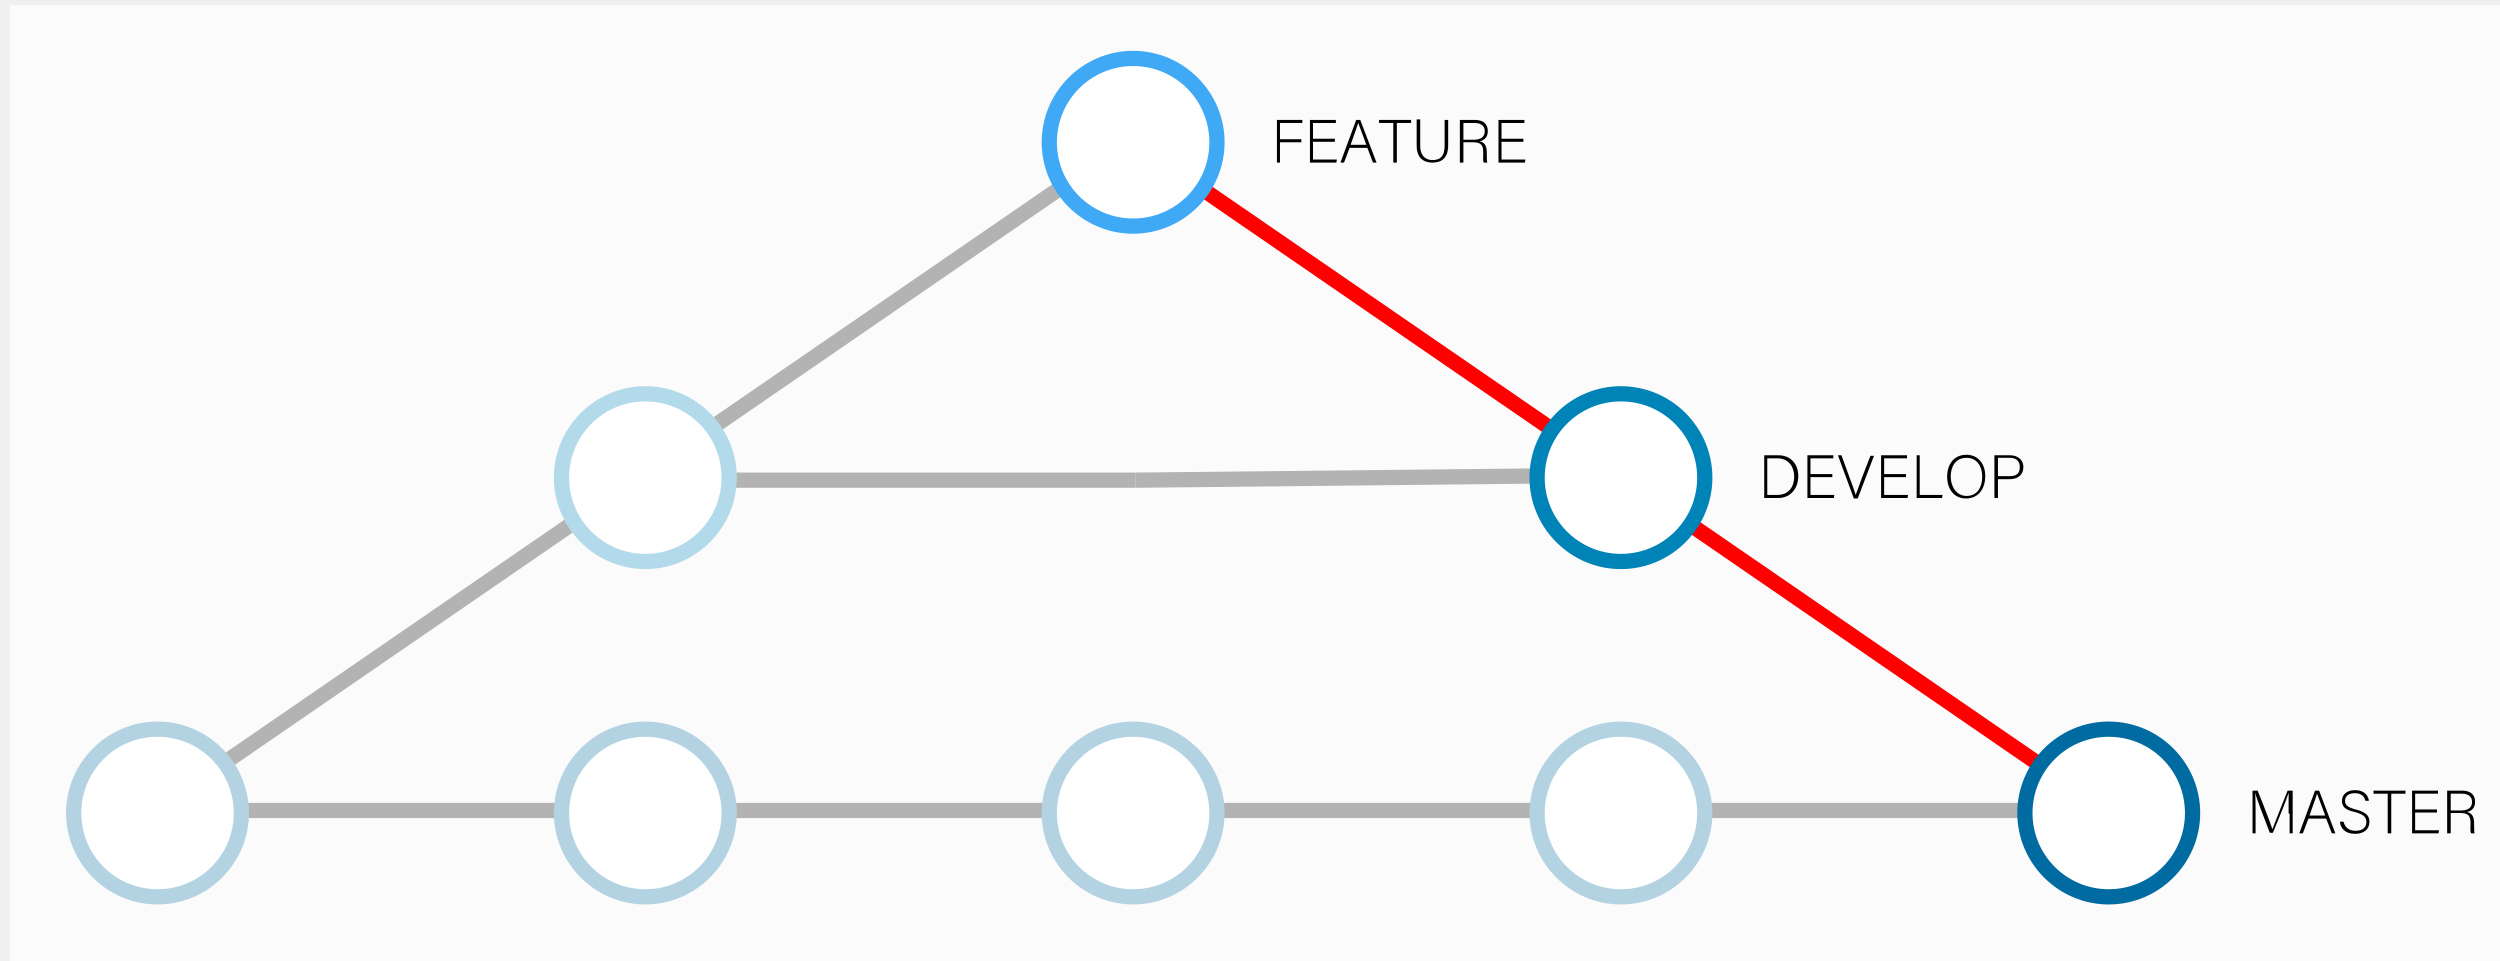
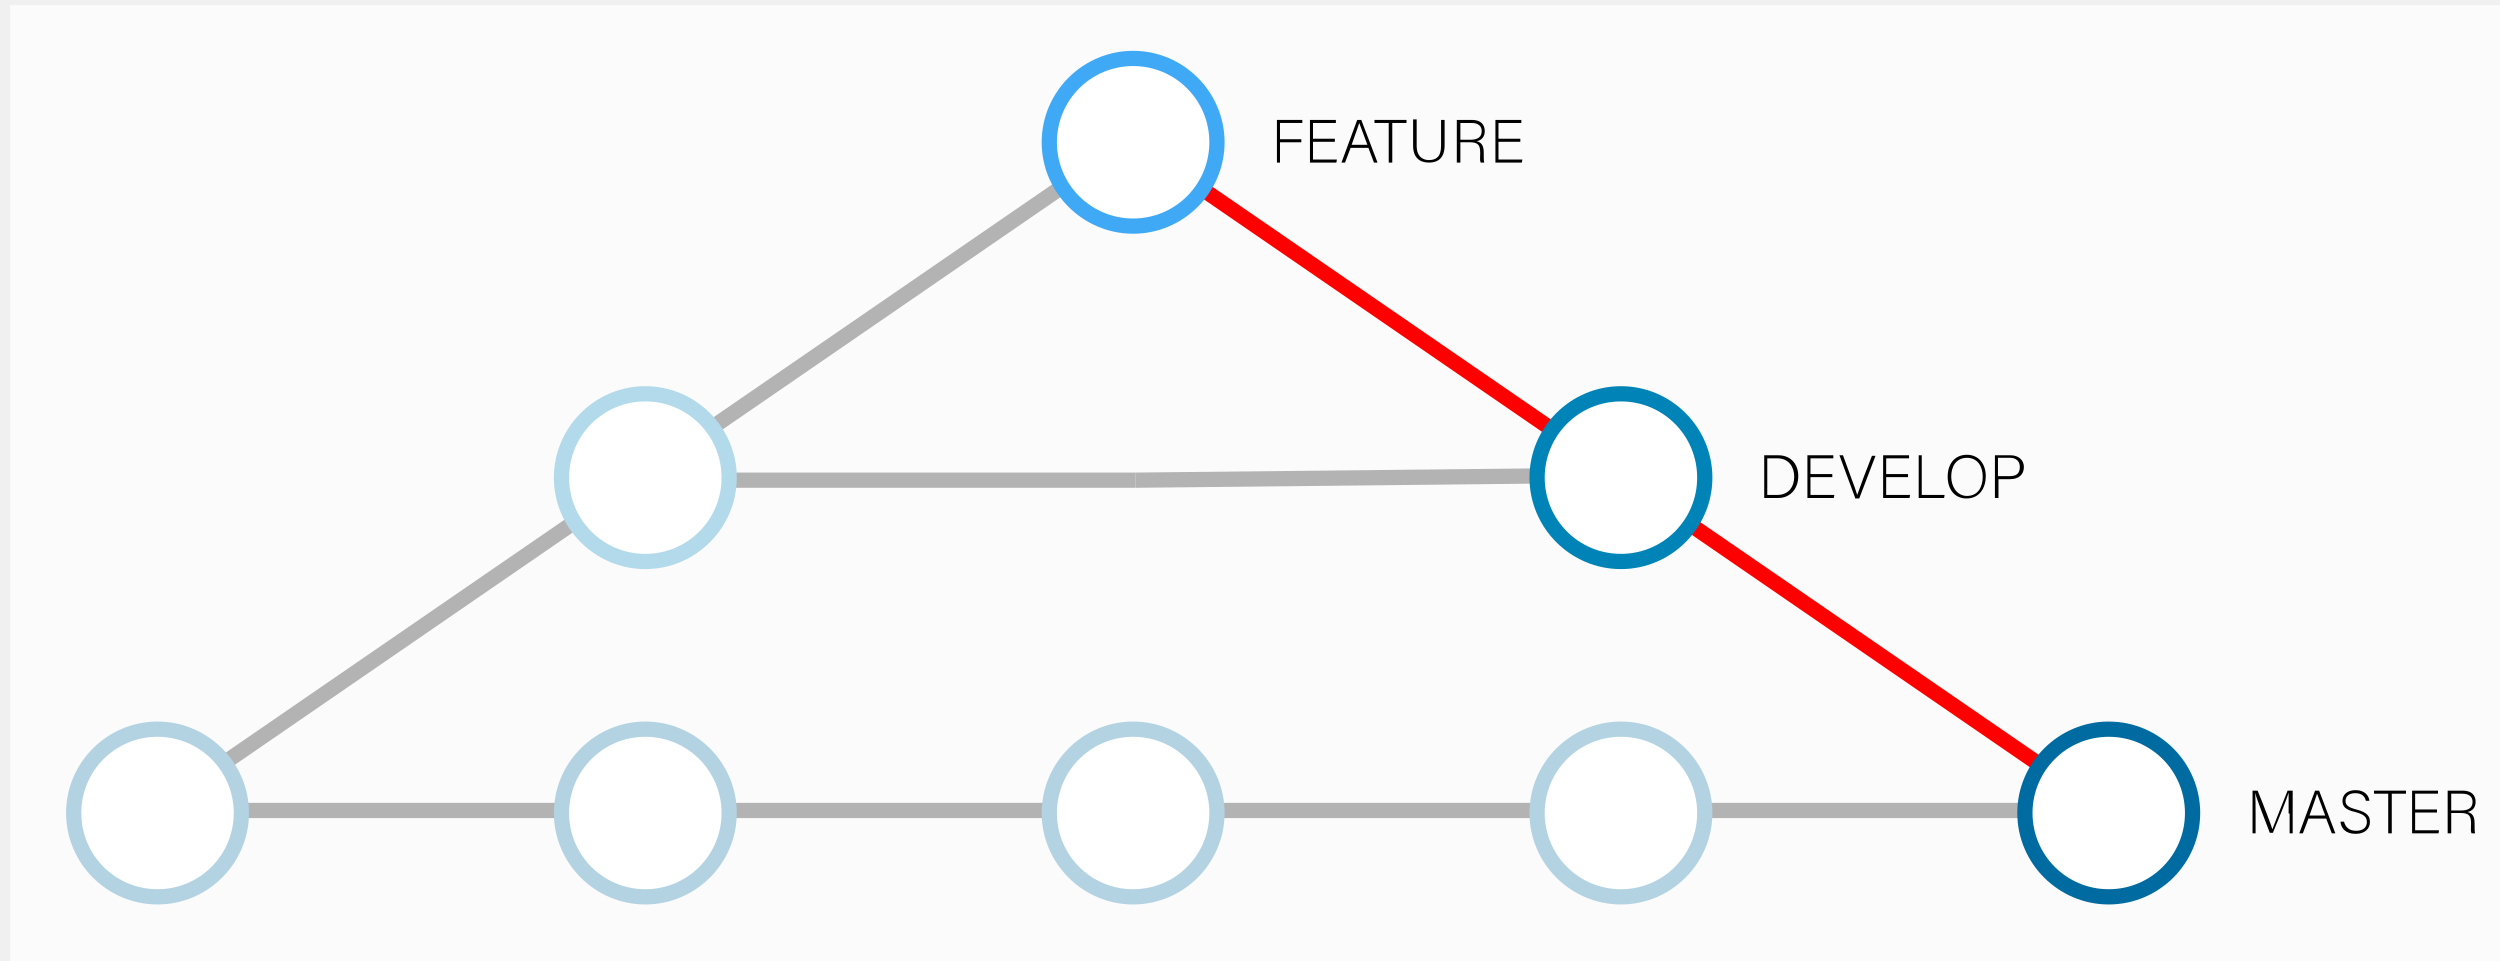
<svg xmlns="http://www.w3.org/2000/svg" version="1.1" x="0px" y="0px" viewBox="0 0 492 189" style="enable-background:new 0 0 492 189;" xml:space="preserve">
  <style type="text/css">
	.st0{fill:none;stroke:#000000;stroke-width:3;stroke-miterlimit:10;}
	.st1{fill:#FFFFFF;}
	.st2{fill:#0083B7;}
	.st3{fill:#006BA0;}
	.st4{opacity:0.7;fill:#FFFFFF;stroke:#FFFFFF;stroke-width:3;stroke-miterlimit:10;}
- 	.st5{display:none;}
- 	.st6{display:inline;fill:#FFFFFF;stroke:#000000;stroke-width:3;stroke-miterlimit:10;}
- 	.st7{fill:none;stroke:#FF0000;stroke-width:3;stroke-miterlimit:10;}
- 	.st8{fill:#3FA9F5;}
+ 	.st5{fill:none;stroke:#FF0000;stroke-width:3;stroke-miterlimit:10;}
+ 	.st6{fill:#3FA9F5;}
</style>
  <g id="Layer_5">
    <g>
      <line class="st0" x1="30.5" y1="159.5" x2="414.5" y2="159.5" />
    </g>
    <line class="st0" x1="30.5" y1="159.5" x2="126.5" y2="93.5" />
    <line class="st0" x1="222.5" y1="27.5" x2="126.5" y2="93.5" />
    <line class="st0" x1="223.5" y1="94.5" x2="127.5" y2="94.5" />
    <line class="st0" x1="223.5" y1="94.5" x2="318.5" y2="93.5" />
    <g>
      <circle class="st1" cx="127" cy="94" r="16.5" />
      <path class="st2" d="M127,79c8.3,0,15,6.7,15,15s-6.7,15-15,15s-15-6.7-15-15S118.7,79,127,79 M127,76c-9.9,0-18,8.1-18,18    s8.1,18,18,18s18-8.1,18-18S136.9,76,127,76L127,76z" />
    </g>
    <g>
      <circle class="st1" cx="31" cy="160" r="16.5" />
      <path class="st3" d="M31,145c8.3,0,15,6.7,15,15s-6.7,15-15,15s-15-6.7-15-15S22.7,145,31,145 M31,142c-9.9,0-18,8.1-18,18    s8.1,18,18,18s18-8.1,18-18S40.9,142,31,142L31,142z" />
    </g>
    <g>
      <circle class="st1" cx="127" cy="160" r="16.5" />
      <path class="st3" d="M127,145c8.3,0,15,6.7,15,15s-6.7,15-15,15s-15-6.7-15-15S118.7,145,127,145 M127,142c-9.9,0-18,8.1-18,18    s8.1,18,18,18s18-8.1,18-18S136.9,142,127,142L127,142z" />
    </g>
    <g>
      <circle class="st1" cx="223" cy="160" r="16.5" />
      <path class="st3" d="M223,145c8.3,0,15,6.7,15,15s-6.7,15-15,15s-15-6.7-15-15S214.7,145,223,145 M223,142c-9.9,0-18,8.1-18,18    s8.1,18,18,18s18-8.1,18-18S232.9,142,223,142L223,142z" />
    </g>
    <g>
      <circle class="st1" cx="319" cy="160" r="16.5" />
      <path class="st3" d="M319,145c8.3,0,15,6.7,15,15s-6.7,15-15,15s-15-6.7-15-15S310.7,145,319,145 M319,142c-9.9,0-18,8.1-18,18    s8.1,18,18,18s18-8.1,18-18S328.9,142,319,142L319,142z" />
    </g>
  </g>
  <g id="Layer_2">
    <rect x="3.5" y="2.5" class="st4" width="489" height="187" />
  </g>
-   <g id="Layer_3" class="st5">
-     <path class="st6" d="M106.5,256.5c0,0,50,6,50-34c0-37,46-32,46-32" />
-     <path class="st6" d="M206.5,190.5c0,0,50,6,50-34c0-37,46-32,46-32" />
-     <path class="st6" d="M398.5,190.5c0,0-50,6-50-34c0-37-46-32-46-32" />
-     <path class="st6" d="M491.5,256.5c0,0-50,6-50-34c0-37-46-32-46-32" />
-   </g>
  <g id="Layer_4">
-     <line class="st7" x1="222.5" y1="27.5" x2="318.5" y2="93.5" />
-     <line class="st7" x1="414.5" y1="159.5" x2="318.5" y2="93.5" />
+     <line class="st5" x1="222.5" y1="27.5" x2="318.5" y2="93.5" />
+     <line class="st5" x1="414.5" y1="159.5" x2="318.5" y2="93.5" />
  </g>
  <g id="Layer_1">
    <g>
      <circle class="st1" cx="319" cy="94" r="16.5" />
      <path class="st2" d="M319,79c8.3,0,15,6.7,15,15s-6.7,15-15,15s-15-6.7-15-15S310.7,79,319,79 M319,76c-9.9,0-18,8.1-18,18    s8.1,18,18,18s18-8.1,18-18S328.9,76,319,76L319,76z" />
    </g>
    <g>
      <circle class="st1" cx="415" cy="160" r="16.5" />
      <path class="st3" d="M415,145c8.3,0,15,6.7,15,15s-6.7,15-15,15s-15-6.7-15-15S406.7,145,415,145 M415,142c-9.9,0-18,8.1-18,18    s8.1,18,18,18s18-8.1,18-18S424.9,142,415,142L415,142z" />
    </g>
    <g>
      <circle class="st1" cx="223" cy="28" r="16.5" />
-       <path class="st8" d="M223,13c8.3,0,15,6.7,15,15s-6.7,15-15,15s-15-6.7-15-15S214.7,13,223,13 M223,10c-9.9,0-18,8.1-18,18    s8.1,18,18,18s18-8.1,18-18S232.9,10,223,10L223,10z" />
+       <path class="st6" d="M223,13c8.3,0,15,6.7,15,15s-6.7,15-15,15s-15-6.7-15-15S214.7,13,223,13 M223,10c-9.9,0-18,8.1-18,18    s8.1,18,18,18s18-8.1,18-18S232.9,10,223,10L223,10z" />
    </g>
    <g>
-       <g>
-         <path d="M251.2,23.6h5.1v0.6h-4.4v3.2h4.2V28h-4.2v4h-0.6V23.6z" />
-         <path d="M262.7,27.9h-4.3v3.5h4.7L263,32h-5.2v-8.4h5.1v0.6h-4.5v3.1h4.3V27.9z" />
-         <path d="M265.6,29.1l-1.1,2.9h-0.7l3.1-8.4h0.8l3.2,8.4h-0.7l-1.1-2.9H265.6z M268.9,28.5c-0.9-2.5-1.4-3.7-1.6-4.3h0     c-0.2,0.6-0.7,2.1-1.5,4.3H268.9z" />
-         <path d="M274.2,24.2h-2.8v-0.6h6.3v0.6h-2.8V32h-0.7V24.2z" />
-         <path d="M279.5,23.6v5.1c0,2.2,1.3,2.8,2.4,2.8c1.4,0,2.4-0.6,2.4-2.8v-5.1h0.7v5c0,2.6-1.4,3.4-3.1,3.4c-1.7,0-3.1-0.9-3.1-3.3     v-5.2H279.5z" />
-         <path d="M288,28.1V32h-0.7v-8.4h3c1.7,0,2.5,0.9,2.5,2.2c0,1.1-0.6,1.8-1.6,2c0.9,0.2,1.4,0.8,1.4,2.2v0.3c0,0.6,0,1.4,0.1,1.7     h-0.7c-0.2-0.4-0.1-1-0.1-1.8V30c0-1.4-0.4-2-2-2H288z M288,27.5h2c1.5,0,2.2-0.6,2.2-1.7c0-1-0.7-1.6-2-1.6H288V27.5z" />
-         <path d="M299.8,27.9h-4.3v3.5h4.7l-0.1,0.6h-5.2v-8.4h5.1v0.6h-4.5v3.1h4.3V27.9z" />
-       </g>
+       <path d="M251.2,23.6h5.1v0.6h-4.4v3.2h4.2V28h-4.2v4h-0.6V23.6z" />
+       <path d="M262.7,27.9h-4.3v3.5h4.7L263,32h-5.2v-8.4h5.1v0.6h-4.5v3.1h4.3V27.9z" />
+       <path d="M265.8,29.1l-1.1,2.9h-0.7l3.1-8.4h0.8l3.2,8.4h-0.7l-1.1-2.9H265.8z M269.1,28.5c-0.9-2.5-1.4-3.7-1.6-4.3h0    c-0.2,0.6-0.7,2.1-1.5,4.3H269.1z" />
+       <path d="M273.3,24.2h-2.8v-0.6h6.3v0.6h-2.8V32h-0.7V24.2z" />
+       <path d="M278.8,23.6v5.1c0,2.2,1.3,2.8,2.4,2.8c1.4,0,2.4-0.6,2.4-2.8v-5.1h0.7v5c0,2.6-1.4,3.4-3.1,3.4c-1.7,0-3.1-0.9-3.1-3.3    v-5.2H278.8z" />
+       <path d="M287.4,28.1V32h-0.7v-8.4h3c1.7,0,2.5,0.9,2.5,2.2c0,1.1-0.6,1.8-1.6,2c0.9,0.2,1.4,0.8,1.4,2.2v0.3c0,0.6,0,1.4,0.1,1.7    h-0.7c-0.2-0.4-0.1-1-0.1-1.8V30c0-1.4-0.4-2-2-2H287.4z M287.4,27.5h2c1.5,0,2.2-0.6,2.2-1.7c0-1-0.7-1.6-2-1.6h-2.2V27.5z" />
+       <path d="M299.2,27.9h-4.3v3.5h4.7l-0.1,0.6h-5.2v-8.4h5.1v0.6h-4.5v3.1h4.3V27.9z" />
    </g>
    <g>
-       <g>
-         <path d="M347.2,89.6h2.8c2.3,0,3.9,1.6,3.9,4.1c0,2.5-1.6,4.3-3.9,4.3h-2.8V89.6z M347.8,97.4h2c2.2,0,3.3-1.6,3.3-3.6     c0-1.8-1-3.6-3.3-3.6h-2V97.4z" />
-         <path d="M360.6,93.9h-4.3v3.5h4.7l-0.1,0.6h-5.2v-8.4h5.1v0.6h-4.5v3.1h4.3V93.9z" />
-         <path d="M364.8,98l-3.1-8.4h0.7L364,94c0.5,1.3,1,2.7,1.2,3.4h0c0.2-0.6,0.8-2.1,1.2-3.3l1.7-4.4h0.7l-3.2,8.4H364.8z" />
-         <path d="M375.1,93.9h-4.3v3.5h4.7l-0.1,0.6h-5.2v-8.4h5.1v0.6h-4.5v3.1h4.3V93.9z" />
-         <path d="M377.2,89.6h0.6v7.8h4.5l-0.1,0.6h-5V89.6z" />
-         <path d="M390.7,93.7c0,2.3-1.2,4.4-3.8,4.4c-2.4,0-3.7-1.9-3.7-4.3c0-2.4,1.3-4.3,3.8-4.3C389.3,89.5,390.7,91.3,390.7,93.7z      M383.9,93.8c0,1.9,1.1,3.8,3.1,3.8c2.2,0,3.1-1.8,3.1-3.8c0-2-1-3.7-3.1-3.7C384.8,90.1,383.9,91.9,383.9,93.8z" />
-         <path d="M392.6,89.6h3c1.5,0,2.6,0.9,2.6,2.3c0,1.5-1,2.4-2.7,2.4h-2.3V98h-0.7V89.6z M393.3,93.7h2.3c1.4,0,1.9-0.7,1.9-1.8     c0-1.1-0.7-1.8-1.9-1.8h-2.4V93.7z" />
-       </g>
+       <path d="M347.2,89.6h2.8c2.3,0,3.9,1.6,3.9,4.1c0,2.5-1.6,4.3-3.9,4.3h-2.8V89.6z M347.8,97.4h2c2.2,0,3.3-1.6,3.3-3.6    c0-1.8-1-3.6-3.3-3.6h-2V97.4z" />
+       <path d="M360.6,93.9h-4.3v3.5h4.7l-0.1,0.6h-5.2v-8.4h5.1v0.6h-4.5v3.1h4.3V93.9z" />
+       <path d="M365.1,98l-3.1-8.4h0.7l1.6,4.4c0.5,1.3,1,2.7,1.2,3.4h0c0.2-0.6,0.8-2.1,1.2-3.3l1.7-4.4h0.7l-3.2,8.4H365.1z" />
+       <path d="M375.5,93.9h-4.3v3.5h4.7l-0.1,0.6h-5.2v-8.4h5.1v0.6h-4.5v3.1h4.3V93.9z" />
+       <path d="M377.6,89.6h0.6v7.8h4.5l-0.1,0.6h-5V89.6z" />
+       <path d="M390.8,93.7c0,2.3-1.2,4.4-3.8,4.4c-2.4,0-3.7-1.9-3.7-4.3c0-2.4,1.3-4.3,3.8-4.3C389.4,89.5,390.8,91.3,390.8,93.7z     M384,93.8c0,1.9,1.1,3.8,3.1,3.8c2.2,0,3.1-1.8,3.1-3.8c0-2-1-3.7-3.1-3.7C384.9,90.1,384,91.9,384,93.8z" />
+       <path d="M392.7,89.6h3c1.5,0,2.6,0.9,2.6,2.3c0,1.5-1,2.4-2.7,2.4h-2.3V98h-0.7V89.6z M393.3,93.7h2.3c1.4,0,1.9-0.7,1.9-1.8    c0-1.1-0.7-1.8-1.9-1.8h-2.4V93.7z" />
    </g>
    <g>
-       <g>
-         <path d="M450.4,160.1c0-1.6,0-3.2,0-4.1h0c-0.3,1.1-2,5.3-3.1,7.9h-0.6c-0.8-2.1-2.6-6.7-2.9-7.9h0c0.1,1,0.1,2.9,0.1,4.4v3.6     h-0.6v-8.4h1c1.2,2.9,2.6,6.6,2.9,7.6h0c0.2-0.6,1.9-4.8,3-7.6h1v8.4h-0.6V160.1z" />
-         <path d="M454.3,161.1l-1.1,2.9h-0.7l3.1-8.4h0.8l3.2,8.4h-0.7l-1.1-2.9H454.3z M457.6,160.5c-0.9-2.5-1.4-3.7-1.6-4.3h0     c-0.2,0.6-0.7,2.1-1.5,4.3H457.6z" />
-         <path d="M461.2,161.7c0.3,1.1,1,1.8,2.4,1.8c1.5,0,2.1-0.8,2.1-1.7c0-0.9-0.4-1.5-2.3-2c-1.8-0.4-2.5-1-2.5-2.2     c0-1.1,0.8-2.1,2.6-2.1c1.8,0,2.6,1.1,2.7,2.1h-0.7c-0.2-0.9-0.8-1.5-2.1-1.5c-1.2,0-1.9,0.6-1.9,1.5c0,0.9,0.6,1.3,2.1,1.7     c2.4,0.6,2.7,1.5,2.7,2.5c0,1.2-0.9,2.3-2.8,2.3c-2.1,0-2.9-1.2-3-2.4H461.2z" />
-         <path d="M469.9,156.2h-2.8v-0.6h6.3v0.6h-2.8v7.8h-0.7V156.2z" />
-         <path d="M479.6,159.9h-4.3v3.5h4.7l-0.1,0.6h-5.2v-8.4h5.1v0.6h-4.5v3.1h4.3V159.9z" />
-         <path d="M482.3,160.1v3.9h-0.7v-8.4h3c1.7,0,2.5,0.9,2.5,2.2c0,1.1-0.6,1.8-1.6,2c0.9,0.2,1.4,0.8,1.4,2.2v0.3     c0,0.6,0,1.4,0.1,1.7h-0.7c-0.2-0.4-0.1-1-0.1-1.8V162c0-1.4-0.4-2-2-2H482.3z M482.3,159.5h2c1.5,0,2.2-0.6,2.2-1.7     c0-1-0.7-1.6-2-1.6h-2.2V159.5z" />
-       </g>
+       <path d="M450.4,160.1c0-1.6,0-3.2,0-4.1h0c-0.3,1.1-2,5.3-3.1,7.9h-0.6c-0.8-2.1-2.6-6.7-2.9-7.9h0c0.1,1,0.1,2.9,0.1,4.4v3.6    h-0.6v-8.4h1c1.2,2.9,2.6,6.6,2.9,7.6h0c0.2-0.6,1.9-4.8,3-7.6h1v8.4h-0.6V160.1z" />
+       <path d="M454.3,161.1l-1.1,2.9h-0.7l3.1-8.4h0.8l3.2,8.4h-0.7l-1.1-2.9H454.3z M457.6,160.5c-0.9-2.5-1.4-3.7-1.6-4.3h0    c-0.2,0.6-0.7,2.1-1.5,4.3H457.6z" />
+       <path d="M461.3,161.7c0.3,1.1,1,1.8,2.4,1.8c1.5,0,2.1-0.8,2.1-1.7c0-0.9-0.4-1.5-2.3-2c-1.8-0.4-2.5-1-2.5-2.2    c0-1.1,0.8-2.1,2.6-2.1c1.8,0,2.6,1.1,2.7,2.1h-0.7c-0.2-0.9-0.8-1.5-2.1-1.5c-1.2,0-1.9,0.6-1.9,1.5c0,0.9,0.6,1.3,2.1,1.7    c2.4,0.6,2.7,1.5,2.7,2.5c0,1.2-0.9,2.3-2.8,2.3c-2.1,0-2.9-1.2-3-2.4H461.3z" />
+       <path d="M470,156.2h-2.8v-0.6h6.3v0.6h-2.8v7.8H470V156.2z" />
+       <path d="M479.6,159.9h-4.3v3.5h4.7l-0.1,0.6h-5.2v-8.4h5.1v0.6h-4.5v3.1h4.3V159.9z" />
+       <path d="M482.4,160.1v3.9h-0.7v-8.4h3c1.7,0,2.5,0.9,2.5,2.2c0,1.1-0.6,1.8-1.6,2c0.9,0.2,1.4,0.8,1.4,2.2v0.3    c0,0.6,0,1.4,0.1,1.7h-0.7c-0.2-0.4-0.1-1-0.1-1.8V162c0-1.4-0.4-2-2-2H482.4z M482.4,159.5h2c1.5,0,2.2-0.6,2.2-1.7    c0-1-0.7-1.6-2-1.6h-2.2V159.5z" />
    </g>
  </g>
</svg>
